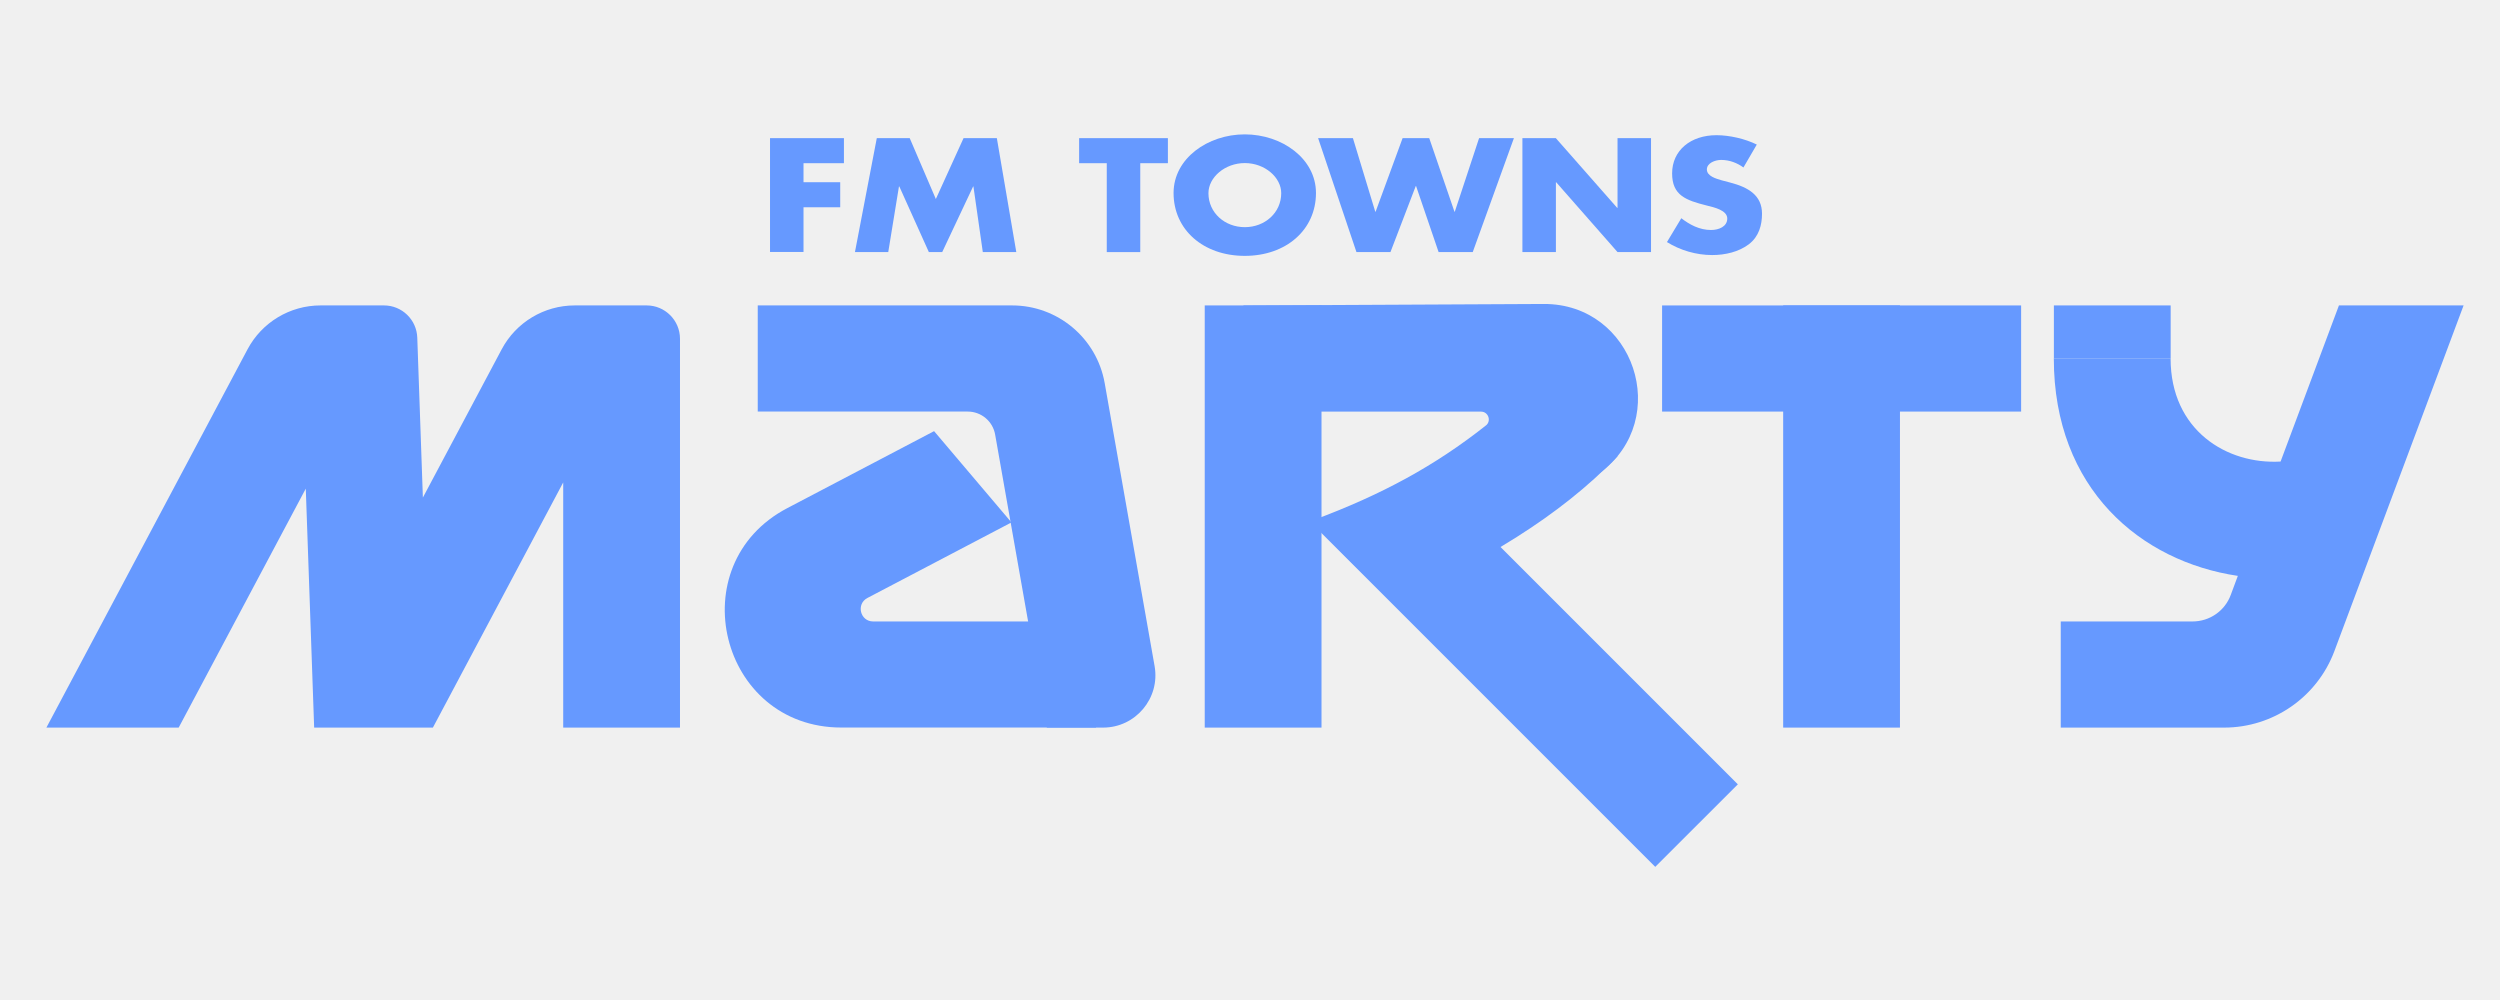
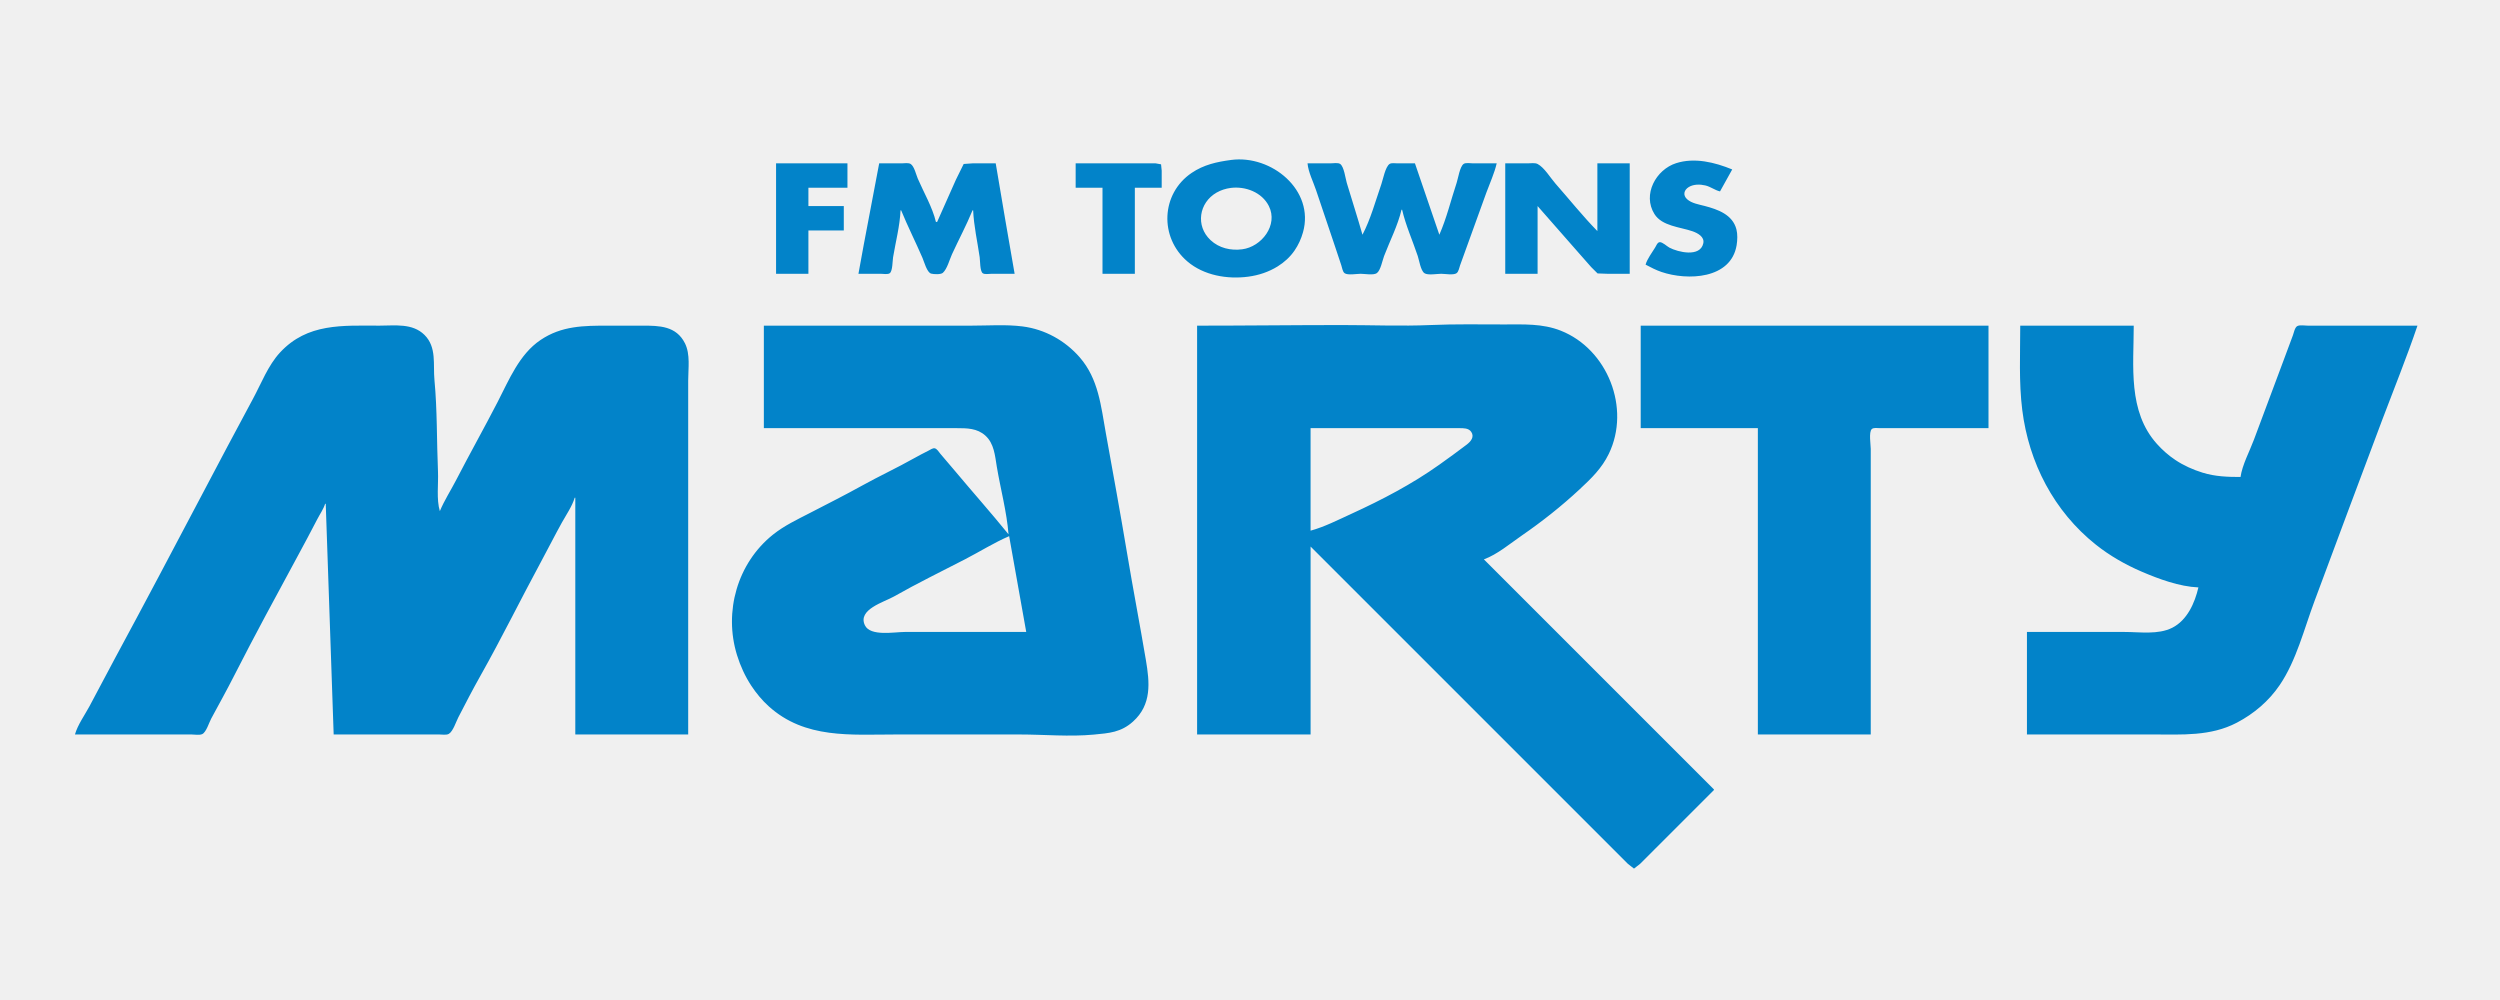
- <svg xmlns="http://www.w3.org/2000/svg" version="1.1" id="Layer_1" x="0px" y="0px" viewBox="0 0 500 200" xml:space="preserve" width="500" height="200">
-   <defs id="defs51" />
-   <style type="text/css" id="style2">
- 	.st0{fill:#080E0E;}
- 	.st1{fill:#0084C9;}
- 	.st2{fill:#FFFFFF;}
- </style>
-   <g id="g46" transform="matrix(0.1259118,0,0,0.1259118,9.28077,26.87344)" style="fill:#6699ff">
-     <g id="g26" style="fill:#6699ff">
-       <rect x="1839.9" y="271.7" class="st1" width="185.5" height="670.6" id="rect4" style="fill:#6699ff" />
-       <polygon class="st1" points="2017.6,625.6 2190.8,536.5 2686.7,1032.4 2555.5,1163.5 " id="polygon6" style="fill:#6699ff" />
-       <path class="st1" d="M 1760.3,844.8 1681,395.1 c -12.6,-71.4 -74.6,-123.4 -147.1,-123.4 h -36.3 -367.7 v 168.6 h 333.5 c 21.5,0 39.9,15.4 43.6,36.6 l 82.1,465.4 h 89.3 c 51.7,0 90.8,-46.7 81.9,-97.5 z" id="path8" style="fill:#6699ff" />
-       <rect x="2767.2" y="70.8" transform="rotate(90,2851.476,355.9987)" class="st1" width="168.6" height="570.3" id="rect10" style="fill:#6699ff" />
-       <path class="st1" d="m 1304.1,736.4 228.8,-120 -122.9,-145 -233.2,122.3 c -171,89.7 -107.3,348.5 85.8,348.5 h 404.6 V 773.7 h -354 c -20.6,0 -27.4,-27.7 -9.1,-37.3 z" id="path12" style="fill:#6699ff" />
-       <path class="st1" d="M 723.2,341.4 598,576.9 589.1,322.8 c -1,-28.5 -24.4,-51.1 -52.9,-51.1 H 435.5 c -48.6,0 -93.2,26.8 -116,69.7 L 0,942.3 H 210.1 L 412,562.7 425.3,942.3 h 188.6 l 207,-389.4 v 389.4 h 185.5 V 324.7 c 0,-29.2 -23.7,-53 -53,-53 H 839.3 c -48.7,0 -93.3,26.8 -116.1,69.7 z" id="path14" style="fill:#6699ff" />
-       <rect x="2758.7" y="271.7" class="st1" width="185.5" height="670.6" id="rect16" style="fill:#6699ff" />
-       <rect x="3188.7" y="271.7" class="st1" width="185.5" height="84.3" id="rect18" style="fill:#6699ff" />
-       <path class="st1" d="m 3839.5,271.7 h -198 l -92.7,248 c -85.4,4.9 -174.7,-49.6 -174.7,-163.8 h -185.5 c 0,207.5 138.5,322.6 292.3,345.4 l -11.3,30.4 c -9.4,25.3 -33.6,42 -60.6,42 h -209.4 v 168.6 h 259.5 c 78,0 147.9,-48.5 175.2,-121.6 z" id="path20" style="fill:#6699ff" />
-       <path class="st1" d="m 2467.9,537.5 c 115.2,-85.8 54,-268.8 -89.6,-268.1 l -476.9,2.4 v 168.6 h 377.3 c 12,0 17,15.3 7.4,22.4" id="path22" style="fill:#6699ff" />
-       <path class="st1" d="m 2286.1,462.7 c -81,64 -165.2,109.7 -273.5,150 38.6,49 79.5,85.9 127.9,130.5 139.7,-64.4 261.8,-134.5 355.2,-232.1" id="path24" style="fill:#6699ff" />
-     </g>
-     <g id="g44" style="fill:#6699ff">
-       <g id="g42" style="fill:#6699ff">
-         <path class="st1" d="M 1202.6,45.8 V 76 h 58.3 v 39.8 h -58.3 v 71 h -53.2 V 6 h 117.4 v 39.8 z" id="path28" style="fill:#6699ff" />
-         <path class="st1" d="m 1319,6 h 52.3 l 41.5,96.7 44,-96.7 h 52.9 l 30.9,181 h -53.2 L 1472.5,82.8 H 1472 L 1422.9,187 h -21.2 L 1354.8,82.8 h -0.6 l -17,104.2 h -52.9 z" id="path30" style="fill:#6699ff" />
-         <path class="st1" d="m 1737.5,187 h -53.2 V 45.8 h -43.9 V 6 h 141 v 39.8 h -43.9 z" id="path32" style="fill:#6699ff" />
-         <path class="st1" d="m 2016.6,93.1 c 0,58.6 -47.5,99.9 -113.1,99.9 -65.6,0 -113.1,-41.3 -113.1,-99.9 0,-54.7 54.2,-93.1 113.1,-93.1 58.9,0 113.1,38.4 113.1,93.1 z m -170.8,0.3 c 0,31.2 26,54 57.8,54 31.7,0 57.8,-22.8 57.8,-54 0,-25 -26,-47.8 -57.8,-47.8 -31.8,0 -57.8,22.8 -57.8,47.8 z" id="path34" style="fill:#6699ff" />
-         <path class="st1" d="m 2110.8,122.9 h 0.5 L 2154.2,6 h 42.3 l 40.1,116.9 h 0.5 L 2275.7,6 h 55.3 l -65.4,181 h -54.2 L 2175.6,82.1 h -0.5 L 2134.9,187 h -54 L 2020,6 h 55.3 z" id="path36" style="fill:#6699ff" />
-         <path class="st1" d="m 2344.4,6 h 53.2 l 97.4,110.7 h 0.6 V 6 h 53.2 v 181 h -53.2 L 2398.2,76.1 h -0.5 V 187 h -53.2 V 6 Z" id="path38" style="fill:#6699ff" />
-         <path class="st1" d="m 2695.6,52.6 c -9.8,-7.2 -22.2,-12 -35.3,-12 -9.8,0 -22.8,5 -22.8,15.1 0,10.6 14.4,14.6 23.6,17.3 l 13.6,3.6 c 28.5,7.4 50.4,20.2 50.4,49.4 0,18 -4.9,36.5 -21.1,48.7 -16,12 -37.4,17 -58,17 -25.8,0 -51,-7.7 -71.9,-20.6 l 22.8,-37.9 c 13.3,10.3 29,18.7 47.2,18.7 12.5,0 25.8,-5.5 25.8,-18.2 0,-13.2 -20.9,-17.8 -32.3,-20.6 -33.4,-8.4 -55.3,-16.1 -55.3,-51.1 0,-36.7 29.6,-60.7 70.5,-60.7 20.6,0 45.8,5.8 64,14.9 z" id="path40" style="fill:#6699ff" />
-       </g>
-     </g>
-   </g>
+ <svg xmlns="http://www.w3.org/2000/svg" width="500" height="200" viewBox="0 0 500 200" version="1.1" id="svg61" style="fill:none" xml:space="preserve">
+   <defs id="defs65" />
+   <path style="fill:#000000" id="path813" d="" />
+   <path style="fill:#0283c9;stroke:none;stroke-width:0.122" d="m 246.25,31.987 c -2.862,0.376 -5.492,0.945 -7.932,2.602 -6.134,4.166 -6.469,12.884 -0.854,17.69 3.29,2.816 8.018,3.617 12.204,3.053 2.081,-0.28 4.07,-0.938 5.858,-2.048 1.331,-0.826 2.482,-1.873 3.374,-3.165 0.775,-1.123 1.33,-2.349 1.699,-3.661 2.366,-8.421 -6.301,-15.528 -14.348,-14.471 m 82.863,20.939 c 1.037,0.546 2.06,1.085 3.173,1.464 5.198,1.771 13.924,1.46 15.041,-5.369 0.162,-0.998 0.209,-2.189 -0.05,-3.173 -0.764,-2.918 -3.699,-3.961 -6.326,-4.652 -1.157,-0.304 -2.618,-0.526 -3.534,-1.354 -0.893,-0.808 -0.631,-1.864 0.362,-2.448 0.973,-0.571 2.227,-0.555 3.294,-0.304 1.047,0.246 1.907,0.957 2.929,1.192 l 2.441,-4.393 c -3.466,-1.422 -7.53,-2.438 -11.227,-1.251 -4.022,1.291 -6.763,6.256 -4.336,10.16 1.518,2.443 5.173,2.6 7.631,3.459 1.01,0.353 2.429,1.1 2.148,2.399 -0.62,2.867 -5.079,1.772 -6.785,0.868 -0.506,-0.268 -1.361,-1.123 -1.94,-1.091 -0.442,0.024 -0.722,0.756 -0.915,1.078 -0.646,1.077 -1.549,2.208 -1.904,3.417 m -173.903,-20.258 v 22.089 h 6.468 v -8.665 h 7.078 v -4.881 h -7.078 v -3.661 h 7.81 v -4.881 h -14.278 m 20.624,0 -3.102,16.353 -1.047,5.736 h 4.515 c 0.459,0 1.374,0.172 1.757,-0.125 0.575,-0.447 0.537,-2.473 0.653,-3.17 0.511,-3.066 1.362,-6.294 1.495,-9.397 h 0.122 c 1.319,3.216 2.892,6.328 4.271,9.519 0.32,0.741 0.888,2.902 1.721,3.134 0.516,0.144 1.933,0.212 2.35,-0.157 0.855,-0.754 1.35,-2.677 1.824,-3.71 1.347,-2.934 2.886,-5.799 4.111,-8.787 h 0.122 c 0.134,3.115 0.864,6.309 1.309,9.397 0.098,0.681 0.04,2.733 0.594,3.17 0.381,0.299 1.301,0.125 1.757,0.125 h 4.637 l -1.84,-10.617 -1.943,-11.472 h -4.637 l -1.77,0.125 -1.563,3.17 -3.745,8.421 h -0.244 c -0.697,-2.933 -2.432,-5.895 -3.627,-8.665 -0.331,-0.766 -0.7,-2.463 -1.424,-2.926 -0.442,-0.283 -1.279,-0.125 -1.783,-0.125 h -4.515 m 39.296,0 v 4.881 h 5.37 v 17.207 h 6.468 v -17.207 h 5.37 v -3.417 l -0.126,-1.269 -1.095,-0.196 h -3.173 -12.814 m 46.374,0 c 0.155,1.76 1.148,3.689 1.709,5.37 1.235,3.706 2.508,7.4 3.743,11.105 l 1.301,3.905 c 0.149,0.444 0.262,1.288 0.655,1.583 0.618,0.463 2.453,0.125 3.21,0.125 0.793,0 2.569,0.333 3.234,-0.125 0.759,-0.523 1.134,-2.568 1.455,-3.414 1.148,-3.017 2.76,-6.131 3.488,-9.275 h 0.122 c 0.726,3.138 2.114,6.218 3.133,9.275 0.279,0.84 0.576,2.89 1.323,3.414 0.675,0.473 2.543,0.125 3.355,0.125 0.737,0 2.483,0.323 3.088,-0.125 0.411,-0.305 0.536,-1.127 0.702,-1.583 0.52,-1.422 1.034,-2.846 1.543,-4.271 1.222,-3.421 2.458,-6.839 3.705,-10.251 0.7,-1.913 1.61,-3.873 2.069,-5.858 h -4.759 c -0.491,0 -1.455,-0.184 -1.867,0.125 -0.764,0.574 -1.087,2.88 -1.388,3.78 -1.14,3.42 -1.997,7.077 -3.457,10.373 l -4.881,-14.278 h -3.539 c -0.441,0 -1.15,-0.131 -1.535,0.125 -0.847,0.563 -1.308,3.076 -1.638,4.024 -1.15,3.303 -2.154,7.037 -3.783,10.129 -0.986,-3.475 -2.101,-6.914 -3.139,-10.373 -0.266,-0.888 -0.539,-3.234 -1.317,-3.78 -0.434,-0.305 -1.381,-0.125 -1.89,-0.125 h -4.637 m 39.54,0 v 22.089 h 6.468 v -13.546 l 8.247,9.397 2.472,2.807 1.275,1.269 2.039,0.074 h 4.393 v -22.089 h -6.468 v 13.546 c -2.948,-3.011 -5.616,-6.355 -8.401,-9.519 -0.992,-1.127 -2.222,-3.216 -3.56,-3.902 -0.535,-0.274 -1.368,-0.125 -1.951,-0.125 h -4.515 m -54.917,4.917 c 2.942,-0.382 6.262,0.864 7.642,3.626 1.907,3.815 -1.464,8.137 -5.323,8.645 -2.277,0.3 -4.619,-0.223 -6.341,-1.832 -3.052,-2.853 -2.314,-7.498 1.215,-9.513 0.857,-0.489 1.828,-0.798 2.807,-0.925 m -6.712,27.545 v 81.765 h 22.699 v -37.588 l 48.327,48.327 12.082,12.082 3.051,3.051 1.22,0.951 1.22,-0.951 2.929,-2.929 11.838,-11.838 v -0.122 l -46.008,-46.008 c 2.668,-0.977 5.239,-3.152 7.566,-4.756 4.082,-2.814 7.965,-5.888 11.594,-9.267 2.33,-2.169 4.418,-4.178 5.826,-7.089 4.408,-9.111 -0.237,-20.914 -9.609,-24.627 -3.675,-1.456 -7.476,-1.245 -11.349,-1.245 -4.879,0 -9.775,-0.096 -14.644,0.117 -5.874,0.257 -11.816,0.005 -17.695,0.005 -9.678,0 -19.358,0.122 -29.045,0.122 M 14.989,146.894 h 18.184 5.126 c 0.606,0 1.593,0.188 2.149,-0.074 0.8,-0.377 1.383,-2.34 1.794,-3.099 1.556,-2.878 3.146,-5.749 4.629,-8.665 4.047,-7.957 8.331,-15.823 12.578,-23.675 1.358,-2.512 2.711,-5.029 4.021,-7.566 0.514,-0.996 1.216,-1.981 1.555,-3.051 h 0.122 l 1.586,46.13 h 16.719 4.393 c 0.552,0 1.435,0.165 1.927,-0.125 0.838,-0.494 1.447,-2.437 1.888,-3.292 1.433,-2.776 2.88,-5.577 4.414,-8.299 4.25,-7.54 8.072,-15.33 12.19,-22.943 1.381,-2.553 2.688,-5.15 4.095,-7.688 0.864,-1.559 2.077,-3.296 2.58,-5.004 h 0.122 v 47.351 h 22.577 V 91.367 76.113 c 0,-2.392 0.456,-5.244 -0.643,-7.444 -1.746,-3.491 -5.108,-3.539 -8.51,-3.539 h -6.834 c -4.905,0 -9.315,0.018 -13.546,2.87 -4.252,2.866 -6.301,7.981 -8.574,12.385 -2.704,5.239 -5.594,10.382 -8.299,15.621 -1.069,2.07 -2.367,4.071 -3.264,6.224 -0.711,-2.406 -0.262,-5.434 -0.371,-7.932 -0.266,-6.072 -0.131,-12.256 -0.707,-18.306 -0.297,-3.117 0.486,-6.549 -1.994,-9.01 -2.404,-2.385 -5.926,-1.852 -9.01,-1.852 -7.386,0 -14.4,-0.545 -19.881,5.37 -2.396,2.586 -3.758,6.205 -5.418,9.275 -3.441,6.362 -6.811,12.763 -10.187,19.16 C 34.639,109.852 28.879,120.781 23.006,131.64 c -1.731,3.201 -3.394,6.44 -5.126,9.641 -0.955,1.766 -2.336,3.685 -2.891,5.614 M 152.77,65.129 v 20.502 h 31.974 6.59 c 2.071,0 4.105,0.015 5.736,1.486 1.765,1.593 1.921,3.998 2.288,6.203 0.747,4.472 1.992,9.027 2.349,13.546 -3.523,-4.341 -7.244,-8.526 -10.831,-12.814 -0.926,-1.106 -1.868,-2.198 -2.804,-3.295 -0.287,-0.337 -0.668,-1.021 -1.142,-1.099 -0.392,-0.064 -0.876,0.29 -1.209,0.459 -0.98,0.498 -1.972,1.007 -2.929,1.546 -3.402,1.918 -6.957,3.563 -10.373,5.457 -3.409,1.889 -6.91,3.656 -10.373,5.443 -2.553,1.318 -5.187,2.554 -7.444,4.358 -7.139,5.703 -9.885,15.425 -7.197,24.109 0.669,2.163 1.605,4.205 2.845,6.102 0.984,1.503 2.165,2.923 3.498,4.129 7.265,6.571 16.424,5.634 25.506,5.634 h 24.652 c 4.93,0 9.973,0.489 14.889,0.021 3.019,-0.287 5.409,-0.439 7.81,-2.604 3.77,-3.398 3.332,-7.808 2.573,-12.305 -1.203,-7.127 -2.573,-14.227 -3.762,-21.357 -1.34,-8.025 -2.807,-16.035 -4.251,-24.041 -0.97,-5.386 -1.461,-10.821 -5.212,-15.133 -2.93,-3.368 -6.995,-5.622 -11.436,-6.189 -3.356,-0.428 -6.869,-0.157 -10.251,-0.157 h -41.493 m 175.368,0 v 20.502 h 23.431 v 61.263 h 22.577 V 101.252 89.781 c 0,-0.844 -0.42,-3.338 0.195,-3.954 0.351,-0.351 1.185,-0.196 1.635,-0.196 h 4.271 17.451 v -20.502 h -69.561 m 75.907,0 c 0,5.597 -0.29,11.282 0.4,16.841 1.317,10.58 6.337,20.289 14.732,26.97 2.768,2.202 5.908,3.996 9.153,5.388 3.466,1.488 7.542,2.991 11.349,3.155 -0.725,3.131 -2.252,6.57 -5.248,8.078 -2.804,1.411 -6.472,0.831 -9.519,0.831 h -19.526 v 20.502 h 25.262 c 5.727,0 11.468,0.397 16.719,-2.358 3.426,-1.797 6.392,-4.317 8.573,-7.527 3.322,-4.889 4.88,-11.217 6.932,-16.719 4.52,-12.126 9.025,-24.259 13.591,-36.367 2.357,-6.246 4.888,-12.47 7.027,-18.794 h -17.085 -4.881 c -0.582,0 -1.505,-0.174 -2.04,0.074 -0.527,0.243 -0.722,1.378 -0.912,1.879 -0.692,1.826 -1.363,3.662 -2.045,5.492 l -5.748,15.377 c -0.877,2.353 -2.307,4.961 -2.679,7.444 -2.575,0 -5.082,-0.088 -7.566,-0.857 -1.939,-0.6 -3.803,-1.428 -5.492,-2.56 -1.346,-0.901 -2.557,-1.968 -3.64,-3.173 -5.882,-6.536 -4.658,-15.572 -4.658,-23.675 H 404.045 M 262.115,106.134 V 85.631 h 24.041 5.736 c 0.821,3.7e-4 1.833,-0.022 2.352,0.738 0.692,1.011 -0.093,1.935 -0.887,2.542 -1.807,1.38 -3.64,2.707 -5.492,4.026 -5.47,3.895 -11.482,7.029 -17.573,9.818 -2.624,1.201 -5.388,2.617 -8.177,3.379 m -60.286,1.098 3.417,19.16 h -24.285 c -2.093,0 -6.896,0.938 -7.985,-1.342 -1.506,-3.155 3.843,-4.631 5.788,-5.736 4.661,-2.646 9.516,-5.018 14.278,-7.476 2.917,-1.506 5.774,-3.308 8.787,-4.606 z" id="path887" />
</svg>
